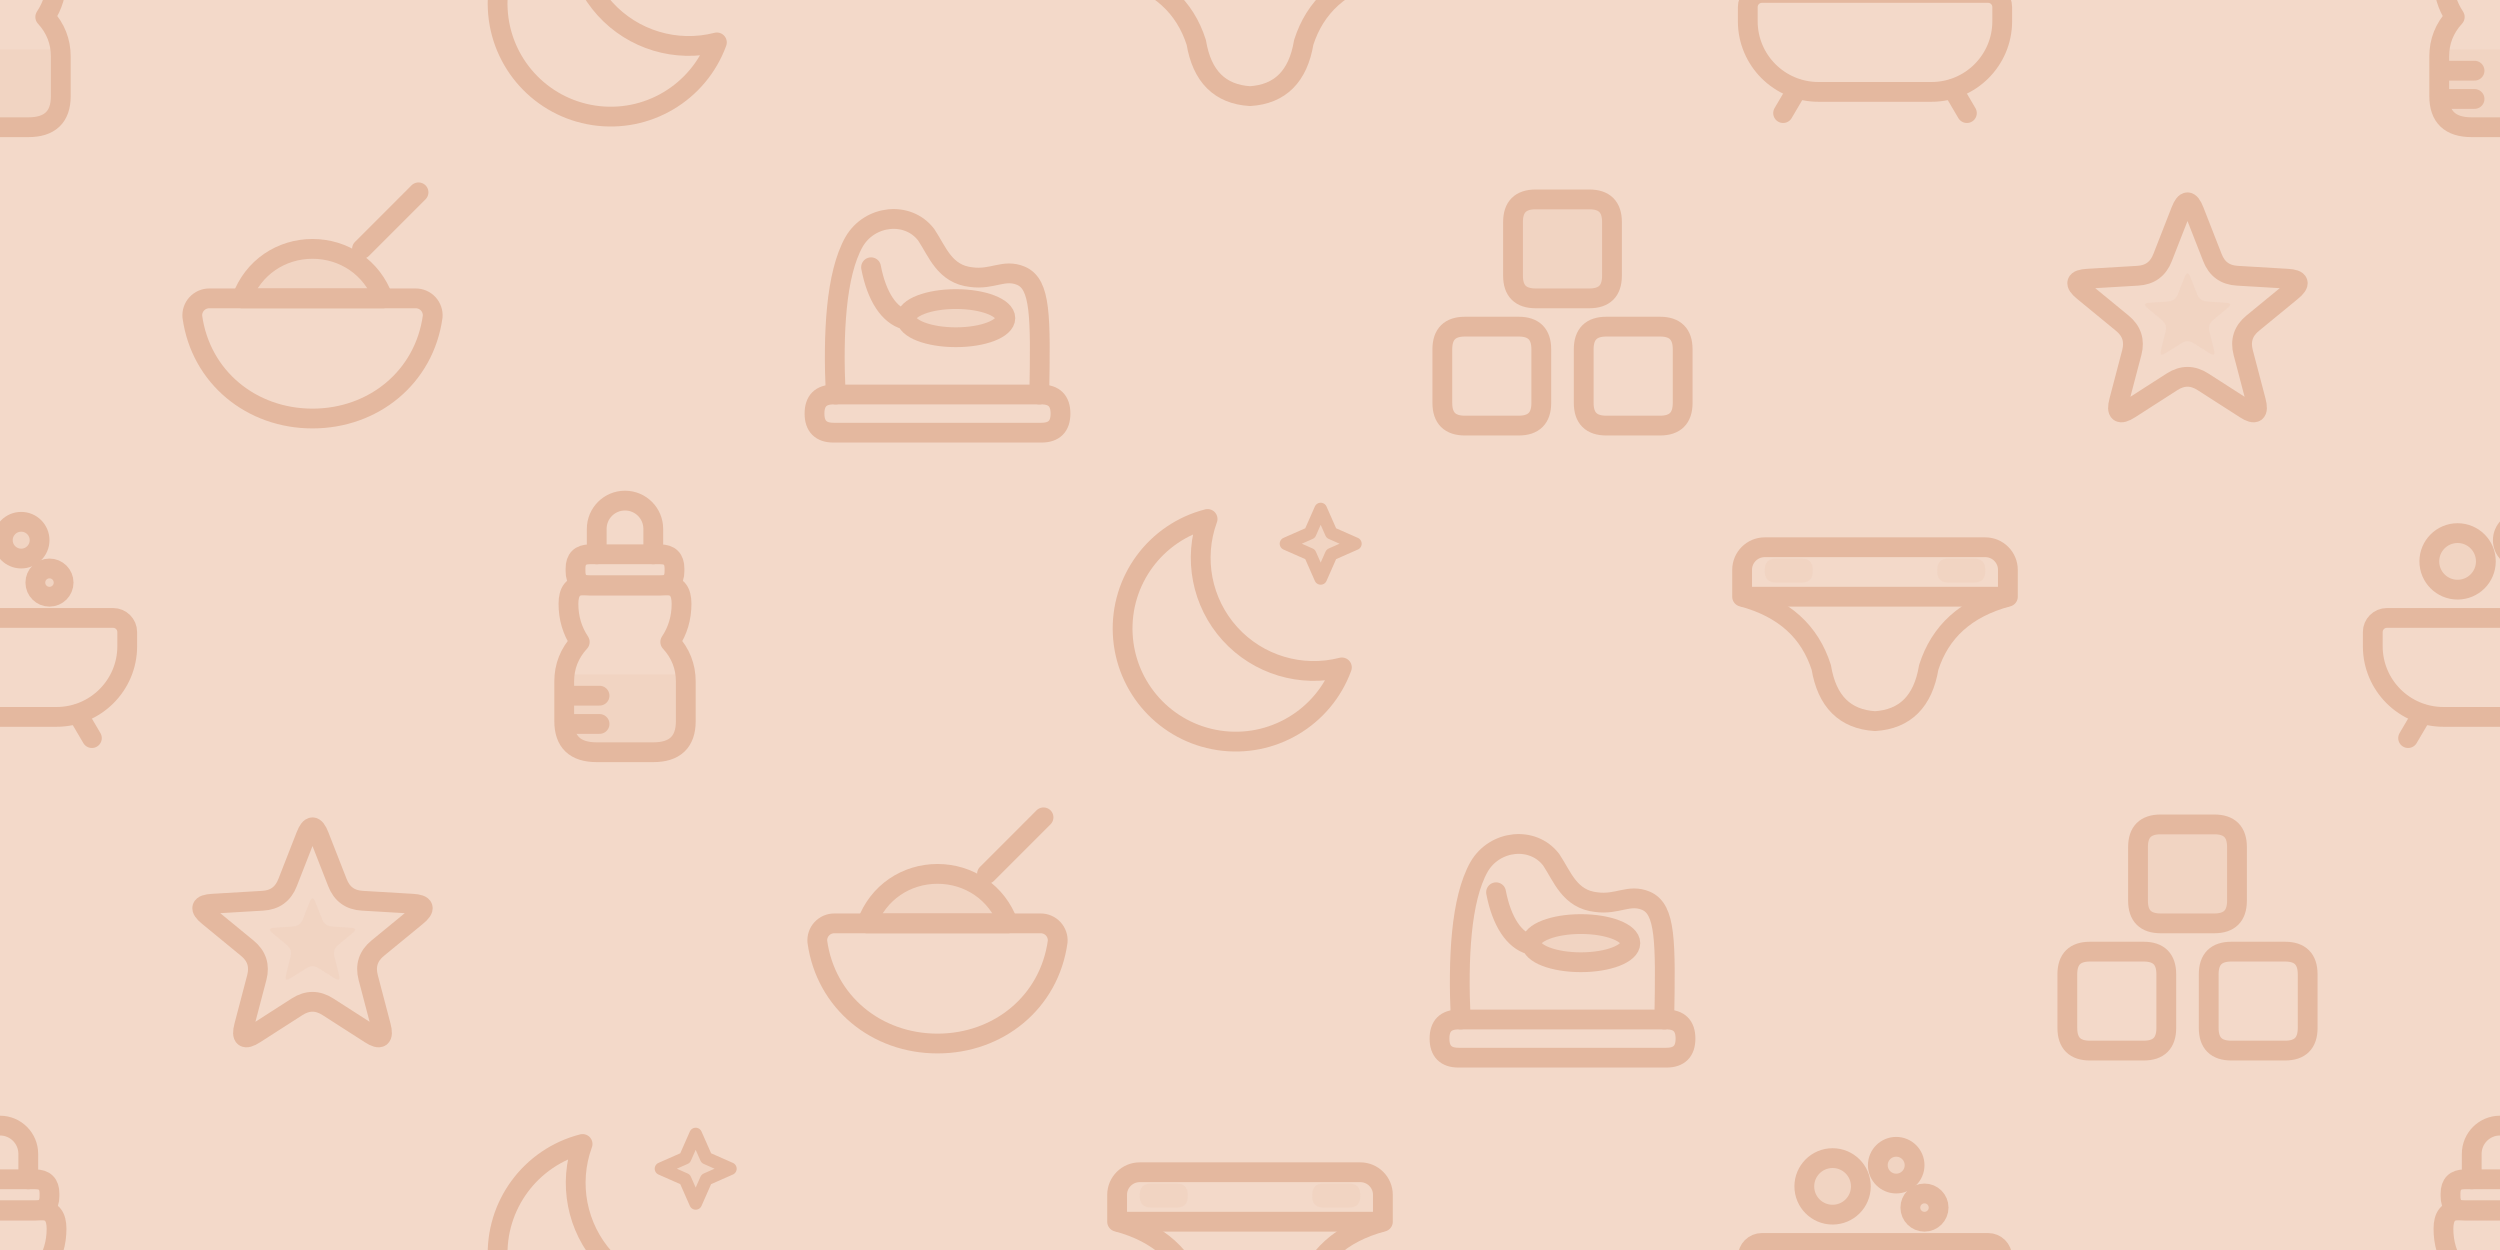
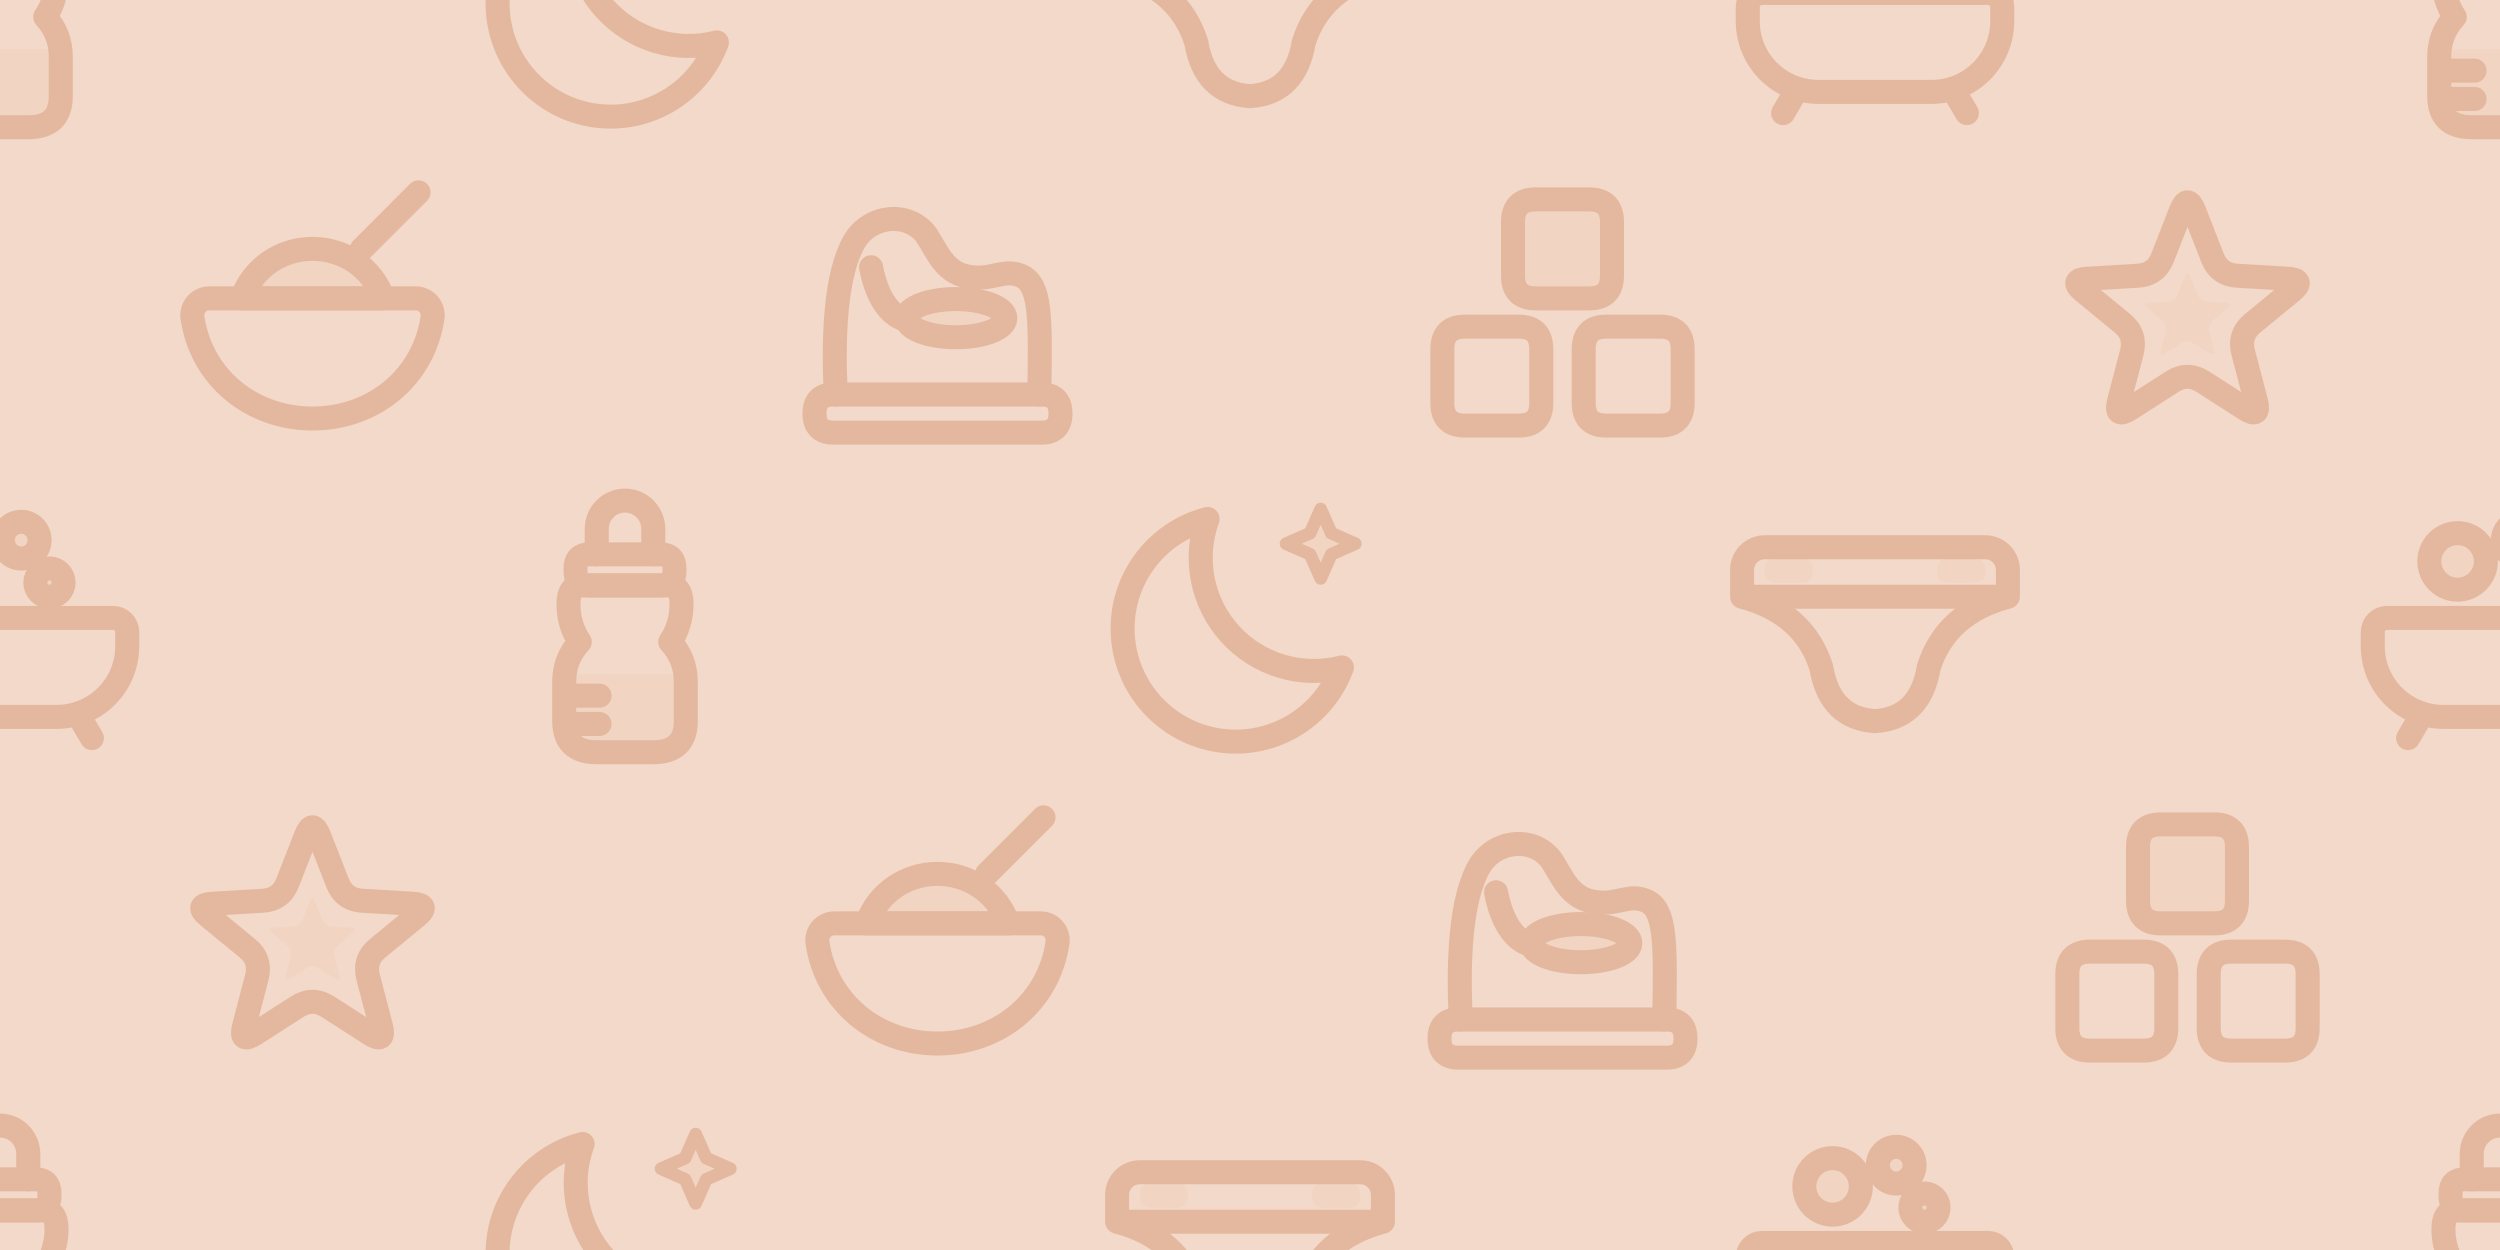
<svg xmlns="http://www.w3.org/2000/svg" width="336" height="168" viewBox="0 0 336 168">
  <rect width="336" height="168" fill="#F3D9C9" />
  <g transform="translate(0 0) scale(1.9) translate(-12 -12)">
    <path d="M7.700 15.500H16.300V18.800Q16.300 21 14 21H10Q7.700 21 7.700 18.800Z" fill="#E4B89F" fill-opacity="0.16" />
-     <path d="M10 7V5.200a2 2 0 0 1 4 0V7" fill="none" stroke="#E4B89F" stroke-width="1.4" stroke-linecap="round" stroke-linejoin="round" />
-     <path d="M9.5 7H14.5Q15.5 7 15.5 8V8.2Q15.5 9.2 14.5 9.2H9.5Q8.5 9.2 8.5 8.2V8Q8.5 7 9.5 7Z" fill="none" stroke="#E4B89F" stroke-width="1.4" stroke-linecap="round" stroke-linejoin="round" />
-     <path d="M9 9.200H15Q16 9.200 16 10.500Q16 12 15.200 13.200Q16.300 14.400 16.300 16V18.800Q16.300 21 14 21H10Q7.700 21 7.700 18.800V16Q7.700 14.400 8.800 13.200Q8 12 8 10.500Q8 9.200 9 9.200Z" fill="none" stroke="#E4B89F" stroke-width="1.4" stroke-linecap="round" stroke-linejoin="round" />
-     <path d="M8.200 17h2M8.200 19h2" fill="none" stroke="#E4B89F" stroke-width="1.4" stroke-linecap="round" stroke-linejoin="round" />
+     <path d="M10 7V5.200a2 2 0 0 1 4 0V7" fill="none" stroke="#E4B89F" stroke-width="1.7" stroke-linecap="round" stroke-linejoin="round" />
+     <path d="M9.5 7H14.5Q15.5 7 15.5 8V8.2Q15.5 9.2 14.5 9.2H9.5Q8.5 9.2 8.5 8.2V8Q8.5 7 9.5 7Z" fill="none" stroke="#E4B89F" stroke-width="1.7" stroke-linecap="round" stroke-linejoin="round" />
+     <path d="M9 9.200H15Q16 9.200 16 10.500Q16 12 15.200 13.200Q16.300 14.400 16.300 16V18.800Q16.300 21 14 21H10Q7.700 21 7.700 18.800V16Q7.700 14.400 8.800 13.200Q8 12 8 10.500Q8 9.200 9 9.200Z" fill="none" stroke="#E4B89F" stroke-width="1.7" stroke-linecap="round" stroke-linejoin="round" />
+     <path d="M8.200 17h2M8.200 19h2" fill="none" stroke="#E4B89F" stroke-width="1.7" stroke-linecap="round" stroke-linejoin="round" />
  </g>
  <g transform="translate(0 168) scale(1.9) translate(-12 -12)">
    <path d="M7.700 15.500H16.300V18.800Q16.300 21 14 21H10Q7.700 21 7.700 18.800Z" fill="#E4B89F" fill-opacity="0.16" />
-     <path d="M10 7V5.200a2 2 0 0 1 4 0V7" fill="none" stroke="#E4B89F" stroke-width="1.4" stroke-linecap="round" stroke-linejoin="round" />
-     <path d="M9.5 7H14.5Q15.5 7 15.5 8V8.2Q15.5 9.2 14.5 9.2H9.5Q8.5 9.2 8.5 8.2V8Q8.5 7 9.5 7Z" fill="none" stroke="#E4B89F" stroke-width="1.4" stroke-linecap="round" stroke-linejoin="round" />
-     <path d="M9 9.200H15Q16 9.200 16 10.500Q16 12 15.200 13.200Q16.300 14.400 16.300 16V18.800Q16.300 21 14 21H10Q7.700 21 7.700 18.800V16Q7.700 14.400 8.800 13.200Q8 12 8 10.500Q8 9.200 9 9.200Z" fill="none" stroke="#E4B89F" stroke-width="1.4" stroke-linecap="round" stroke-linejoin="round" />
-     <path d="M8.200 17h2M8.200 19h2" fill="none" stroke="#E4B89F" stroke-width="1.4" stroke-linecap="round" stroke-linejoin="round" />
+     <path d="M10 7V5.200a2 2 0 0 1 4 0V7" fill="none" stroke="#E4B89F" stroke-width="1.7" stroke-linecap="round" stroke-linejoin="round" />
+     <path d="M9.5 7H14.5Q15.5 7 15.5 8V8.2Q15.5 9.2 14.5 9.2H9.5Q8.5 9.2 8.5 8.2V8Q8.5 7 9.5 7Z" fill="none" stroke="#E4B89F" stroke-width="1.7" stroke-linecap="round" stroke-linejoin="round" />
+     <path d="M9 9.200H15Q16 9.200 16 10.500Q16 12 15.200 13.200Q16.300 14.400 16.300 16V18.800Q16.300 21 14 21H10Q7.700 21 7.700 18.800V16Q7.700 14.400 8.800 13.200Q8 12 8 10.500Q8 9.200 9 9.200Z" fill="none" stroke="#E4B89F" stroke-width="1.7" stroke-linecap="round" stroke-linejoin="round" />
+     <path d="M8.200 17h2M8.200 19h2" fill="none" stroke="#E4B89F" stroke-width="1.7" stroke-linecap="round" stroke-linejoin="round" />
  </g>
  <g transform="translate(336 0) scale(1.9) translate(-12 -12)">
    <path d="M7.700 15.500H16.300V18.800Q16.300 21 14 21H10Q7.700 21 7.700 18.800Z" fill="#E4B89F" fill-opacity="0.16" />
-     <path d="M10 7V5.200a2 2 0 0 1 4 0V7" fill="none" stroke="#E4B89F" stroke-width="1.4" stroke-linecap="round" stroke-linejoin="round" />
-     <path d="M9.5 7H14.5Q15.5 7 15.5 8V8.2Q15.5 9.2 14.5 9.2H9.5Q8.5 9.2 8.5 8.2V8Q8.5 7 9.5 7Z" fill="none" stroke="#E4B89F" stroke-width="1.4" stroke-linecap="round" stroke-linejoin="round" />
-     <path d="M9 9.200H15Q16 9.200 16 10.500Q16 12 15.200 13.200Q16.300 14.400 16.300 16V18.800Q16.300 21 14 21H10Q7.700 21 7.700 18.800V16Q7.700 14.400 8.800 13.200Q8 12 8 10.500Q8 9.200 9 9.200Z" fill="none" stroke="#E4B89F" stroke-width="1.4" stroke-linecap="round" stroke-linejoin="round" />
-     <path d="M8.200 17h2M8.200 19h2" fill="none" stroke="#E4B89F" stroke-width="1.4" stroke-linecap="round" stroke-linejoin="round" />
+     <path d="M10 7V5.200a2 2 0 0 1 4 0V7" fill="none" stroke="#E4B89F" stroke-width="1.7" stroke-linecap="round" stroke-linejoin="round" />
+     <path d="M9.5 7H14.5Q15.5 7 15.5 8V8.2Q15.5 9.2 14.5 9.2H9.5Q8.5 9.2 8.5 8.2V8Q8.5 7 9.5 7Z" fill="none" stroke="#E4B89F" stroke-width="1.7" stroke-linecap="round" stroke-linejoin="round" />
+     <path d="M9 9.200H15Q16 9.200 16 10.500Q16 12 15.200 13.200Q16.300 14.400 16.300 16V18.800Q16.300 21 14 21H10Q7.700 21 7.700 18.800V16Q7.700 14.400 8.800 13.200Q8 12 8 10.500Q8 9.200 9 9.200Z" fill="none" stroke="#E4B89F" stroke-width="1.7" stroke-linecap="round" stroke-linejoin="round" />
+     <path d="M8.200 17h2M8.200 19h2" fill="none" stroke="#E4B89F" stroke-width="1.7" stroke-linecap="round" stroke-linejoin="round" />
  </g>
  <g transform="translate(336 168) scale(1.9) translate(-12 -12)">
    <path d="M7.700 15.500H16.300V18.800Q16.300 21 14 21H10Q7.700 21 7.700 18.800Z" fill="#E4B89F" fill-opacity="0.16" />
-     <path d="M10 7V5.200a2 2 0 0 1 4 0V7" fill="none" stroke="#E4B89F" stroke-width="1.4" stroke-linecap="round" stroke-linejoin="round" />
-     <path d="M9.5 7H14.5Q15.5 7 15.5 8V8.2Q15.5 9.2 14.5 9.2H9.5Q8.5 9.2 8.5 8.2V8Q8.5 7 9.5 7Z" fill="none" stroke="#E4B89F" stroke-width="1.4" stroke-linecap="round" stroke-linejoin="round" />
-     <path d="M9 9.200H15Q16 9.200 16 10.500Q16 12 15.200 13.200Q16.300 14.400 16.300 16V18.800Q16.300 21 14 21H10Q7.700 21 7.700 18.800V16Q7.700 14.400 8.800 13.200Q8 12 8 10.500Q8 9.200 9 9.200Z" fill="none" stroke="#E4B89F" stroke-width="1.4" stroke-linecap="round" stroke-linejoin="round" />
-     <path d="M8.200 17h2M8.200 19h2" fill="none" stroke="#E4B89F" stroke-width="1.4" stroke-linecap="round" stroke-linejoin="round" />
+     <path d="M10 7V5.200a2 2 0 0 1 4 0V7" fill="none" stroke="#E4B89F" stroke-width="1.7" stroke-linecap="round" stroke-linejoin="round" />
+     <path d="M9.5 7H14.5Q15.5 7 15.5 8V8.2Q15.5 9.2 14.5 9.2H9.5Q8.5 9.2 8.5 8.2V8Q8.5 7 9.5 7Z" fill="none" stroke="#E4B89F" stroke-width="1.7" stroke-linecap="round" stroke-linejoin="round" />
+     <path d="M9 9.200H15Q16 9.200 16 10.500Q16 12 15.200 13.200Q16.300 14.400 16.300 16V18.800Q16.300 21 14 21H10Q7.700 21 7.700 18.800V16Q7.700 14.400 8.800 13.200Q8 12 8 10.500Q8 9.200 9 9.200Z" fill="none" stroke="#E4B89F" stroke-width="1.7" stroke-linecap="round" stroke-linejoin="round" />
+     <path d="M8.200 17h2M8.200 19h2" fill="none" stroke="#E4B89F" stroke-width="1.7" stroke-linecap="round" stroke-linejoin="round" />
  </g>
  <g transform="translate(42 42) scale(1.9) translate(-12 -12)">
    <path d="M7 11c.8-2.200 2.800-3.500 5-3.500s4.200 1.300 5 3.500z" fill="#E4B89F" fill-opacity="0.16" />
-     <path d="M7 11c.8-2.200 2.800-3.500 5-3.500s4.200 1.300 5 3.500z" fill="none" stroke="#E4B89F" stroke-width="1.4" stroke-linecap="round" stroke-linejoin="round" />
-     <path d="M4.700 11h14.600a1.200 1.200 0 0 1 1.200 1.300c-.6 4.300-4.200 7.200-8.500 7.200s-7.900-2.900-8.500-7.200A1.200 1.200 0 0 1 4.700 11z" fill="none" stroke="#E4B89F" stroke-width="1.4" stroke-linecap="round" stroke-linejoin="round" />
-     <path d="M15.500 7.500l4-4" fill="none" stroke="#E4B89F" stroke-width="1.4" stroke-linecap="round" stroke-linejoin="round" />
+     <path d="M7 11c.8-2.200 2.800-3.500 5-3.500s4.200 1.300 5 3.500z" fill="none" stroke="#E4B89F" stroke-width="1.7" stroke-linecap="round" stroke-linejoin="round" />
+     <path d="M4.700 11h14.600a1.200 1.200 0 0 1 1.200 1.300c-.6 4.300-4.200 7.200-8.500 7.200s-7.900-2.900-8.500-7.200A1.200 1.200 0 0 1 4.700 11z" fill="none" stroke="#E4B89F" stroke-width="1.7" stroke-linecap="round" stroke-linejoin="round" />
+     <path d="M15.500 7.500l4-4" fill="none" stroke="#E4B89F" stroke-width="1.7" stroke-linecap="round" stroke-linejoin="round" />
  </g>
  <g transform="translate(84 0) scale(1.9) translate(-12 -12)">
-     <path d="M18.500 15A8 8 0 0 1 9 4.500a8 8 0 1 0 9.500 10.500z" fill="none" stroke="#E4B89F" stroke-width="1.4" stroke-linecap="round" stroke-linejoin="round" />
+     <path d="M18.500 15A8 8 0 0 1 9 4.500a8 8 0 1 0 9.500 10.500z" fill="none" stroke="#E4B89F" stroke-width="1.7" stroke-linecap="round" stroke-linejoin="round" />
    <path d="M17 3.800l.75 1.700 1.700.75-1.700.75L17 8.700l-.75-1.700-1.700-.75 1.700-.75z" fill="#E4B89F" fill-opacity="0.16" stroke="#E4B89F" stroke-width="0.900" stroke-linejoin="round" />
  </g>
  <g transform="translate(84 168) scale(1.9) translate(-12 -12)">
-     <path d="M18.500 15A8 8 0 0 1 9 4.500a8 8 0 1 0 9.500 10.500z" fill="none" stroke="#E4B89F" stroke-width="1.4" stroke-linecap="round" stroke-linejoin="round" />
+     <path d="M18.500 15A8 8 0 0 1 9 4.500a8 8 0 1 0 9.500 10.500z" fill="none" stroke="#E4B89F" stroke-width="1.7" stroke-linecap="round" stroke-linejoin="round" />
    <path d="M17 3.800l.75 1.700 1.700.75-1.700.75L17 8.700l-.75-1.700-1.700-.75 1.700-.75z" fill="#E4B89F" fill-opacity="0.16" stroke="#E4B89F" stroke-width="0.900" stroke-linejoin="round" />
  </g>
  <g transform="translate(126 42) scale(1.9) translate(-12 -12)">
-     <path d="M4.65 17.8H19.35Q20.7 17.8 20.7 19.15V19.15Q20.7 20.5 19.35 20.5H4.65Q3.3 20.5 3.3 19.15V19.15Q3.3 17.8 4.65 17.8Z" fill="none" stroke="#E4B89F" stroke-width="1.4" stroke-linecap="round" stroke-linejoin="round" />
-     <path d="M4.800 17.800C4.600 13.500 4.800 9.300 6.100 7C7.200 5.100 9.900 4.800 11.200 6.500C12 7.700 12.500 9.300 14.400 9.500C15.900 9.700 16.700 8.900 17.900 9.400C19.300 10 19.300 12.200 19.200 17.800" fill="none" stroke="#E4B89F" stroke-width="1.4" stroke-linecap="round" stroke-linejoin="round" />
-     <path d="M7.300 8.800C7.700 10.900 8.600 12.200 9.700 12.500" fill="none" stroke="#E4B89F" stroke-width="1.4" stroke-linecap="round" stroke-linejoin="round" />
+     <path d="M4.65 17.8H19.35Q20.7 17.8 20.7 19.15V19.15Q20.7 20.5 19.35 20.5H4.65Q3.3 20.5 3.3 19.15V19.15Q3.3 17.8 4.65 17.8Z" fill="none" stroke="#E4B89F" stroke-width="1.7" stroke-linecap="round" stroke-linejoin="round" />
+     <path d="M4.800 17.800C4.600 13.500 4.800 9.300 6.100 7C7.200 5.100 9.900 4.800 11.200 6.500C12 7.700 12.500 9.300 14.400 9.500C15.900 9.700 16.700 8.900 17.900 9.400C19.300 10 19.300 12.200 19.200 17.800" fill="none" stroke="#E4B89F" stroke-width="1.7" stroke-linecap="round" stroke-linejoin="round" />
+     <path d="M7.300 8.800C7.700 10.900 8.600 12.200 9.700 12.500" fill="none" stroke="#E4B89F" stroke-width="1.7" stroke-linecap="round" stroke-linejoin="round" />
    <ellipse cx="13.300" cy="12.400" rx="3.500" ry="1.350" fill="#E4B89F" fill-opacity="0.16" />
-     <ellipse cx="13.300" cy="12.400" rx="3.500" ry="1.350" fill="none" stroke="#E4B89F" stroke-width="1.4" stroke-linecap="round" stroke-linejoin="round" />
+     <ellipse cx="13.300" cy="12.400" rx="3.500" ry="1.350" fill="none" stroke="#E4B89F" stroke-width="1.7" stroke-linecap="round" stroke-linejoin="round" />
  </g>
  <g transform="translate(168 0) scale(1.9) translate(-12 -12)">
-     <path d="M4.200 6.500H19.800A1.600 1.600 0 0 1 21.400 8.100V10C18.400 10.800 16.600 12.500 15.800 15Q15.200 18.600 12 18.800Q8.800 18.600 8.200 15C7.400 12.500 5.600 10.800 2.600 10V8.100A1.600 1.600 0 0 1 4.200 6.500Z" fill="none" stroke="#E4B89F" stroke-width="1.4" stroke-linecap="round" stroke-linejoin="round" />
-     <path d="M2.700 10H21.300" fill="none" stroke="#E4B89F" stroke-width="1.4" stroke-linecap="round" stroke-linejoin="round" />
+     <path d="M4.200 6.500H19.800A1.600 1.600 0 0 1 21.400 8.100V10C18.400 10.800 16.600 12.500 15.800 15Q15.200 18.600 12 18.800Q8.800 18.600 8.200 15C7.400 12.500 5.600 10.800 2.600 10V8.100A1.600 1.600 0 0 1 4.200 6.500Z" fill="none" stroke="#E4B89F" stroke-width="1.7" stroke-linecap="round" stroke-linejoin="round" />
+     <path d="M2.700 10H21.300" fill="none" stroke="#E4B89F" stroke-width="1.7" stroke-linecap="round" stroke-linejoin="round" />
    <path d="M5.0 7.3H6.8Q7.6 7.3 7.6 8.1V8.2Q7.6 9.0 6.8 9.0H5.0Q4.2 9.0 4.2 8.2V8.1Q4.2 7.3 5.0 7.3Z" fill="#E4B89F" fill-opacity="0.16" />
    <path d="M17.2 7.3H19Q19.8 7.3 19.8 8.1V8.2Q19.8 9.0 19 9.0H17.2Q16.4 9.0 16.4 8.2V8.1Q16.4 7.3 17.2 7.3Z" fill="#E4B89F" fill-opacity="0.16" />
  </g>
  <g transform="translate(168 168) scale(1.9) translate(-12 -12)">
-     <path d="M4.200 6.500H19.800A1.600 1.600 0 0 1 21.400 8.100V10C18.400 10.800 16.600 12.500 15.800 15Q15.200 18.600 12 18.800Q8.800 18.600 8.200 15C7.400 12.500 5.600 10.800 2.600 10V8.100A1.600 1.600 0 0 1 4.200 6.500Z" fill="none" stroke="#E4B89F" stroke-width="1.4" stroke-linecap="round" stroke-linejoin="round" />
-     <path d="M2.700 10H21.300" fill="none" stroke="#E4B89F" stroke-width="1.4" stroke-linecap="round" stroke-linejoin="round" />
+     <path d="M4.200 6.500H19.800A1.600 1.600 0 0 1 21.400 8.100V10C18.400 10.800 16.600 12.500 15.800 15Q15.200 18.600 12 18.800Q8.800 18.600 8.200 15C7.400 12.500 5.600 10.800 2.600 10V8.100A1.600 1.600 0 0 1 4.200 6.500Z" fill="none" stroke="#E4B89F" stroke-width="1.7" stroke-linecap="round" stroke-linejoin="round" />
+     <path d="M2.700 10H21.300" fill="none" stroke="#E4B89F" stroke-width="1.7" stroke-linecap="round" stroke-linejoin="round" />
    <path d="M5.0 7.3H6.8Q7.6 7.3 7.6 8.1V8.2Q7.6 9.0 6.8 9.0H5.0Q4.2 9.0 4.2 8.2V8.1Q4.2 7.3 5.0 7.3Z" fill="#E4B89F" fill-opacity="0.16" />
    <path d="M17.2 7.3H19Q19.8 7.3 19.8 8.1V8.2Q19.8 9.0 19 9.0H17.2Q16.4 9.0 16.4 8.2V8.1Q16.4 7.3 17.2 7.3Z" fill="#E4B89F" fill-opacity="0.16" />
  </g>
  <g transform="translate(210 42) scale(1.9) translate(-12 -12)">
    <path d="M10.1 4H13.9Q15.5 4 15.5 5.6V9.4Q15.5 11 13.9 11H10.1Q8.5 11 8.5 9.4V5.6Q8.5 4 10.1 4Z" fill="#E4B89F" fill-opacity="0.16" />
-     <path d="M10.1 4H13.9Q15.5 4 15.5 5.6V9.4Q15.5 11 13.9 11H10.1Q8.5 11 8.5 9.4V5.6Q8.5 4 10.1 4Z" fill="none" stroke="#E4B89F" stroke-width="1.4" stroke-linecap="round" stroke-linejoin="round" />
-     <path d="M5.1 13H8.9Q10.5 13 10.5 14.6V18.4Q10.5 20 8.9 20H5.1Q3.5 20 3.5 18.4V14.6Q3.5 13 5.1 13Z" fill="none" stroke="#E4B89F" stroke-width="1.4" stroke-linecap="round" stroke-linejoin="round" />
-     <path d="M15.1 13H18.9Q20.5 13 20.5 14.6V18.4Q20.5 20 18.9 20H15.1Q13.5 20 13.5 18.4V14.6Q13.5 13 15.1 13Z" fill="none" stroke="#E4B89F" stroke-width="1.4" stroke-linecap="round" stroke-linejoin="round" />
+     <path d="M10.1 4H13.9Q15.5 4 15.5 5.6V9.4Q15.5 11 13.9 11H10.1Q8.5 11 8.5 9.4V5.6Q8.5 4 10.1 4Z" fill="none" stroke="#E4B89F" stroke-width="1.7" stroke-linecap="round" stroke-linejoin="round" />
+     <path d="M5.1 13H8.9Q10.5 13 10.5 14.6V18.4Q10.5 20 8.9 20H5.1Q3.5 20 3.5 18.4V14.6Q3.5 13 5.1 13Z" fill="none" stroke="#E4B89F" stroke-width="1.7" stroke-linecap="round" stroke-linejoin="round" />
+     <path d="M15.1 13H18.9Q20.5 13 20.5 14.6V18.4Q20.5 20 18.9 20H15.1Q13.5 20 13.5 18.4V14.6Q13.5 13 15.1 13Z" fill="none" stroke="#E4B89F" stroke-width="1.7" stroke-linecap="round" stroke-linejoin="round" />
  </g>
  <g transform="translate(252 0) scale(1.9) translate(-12 -12)">
-     <path d="M4 11.500h16a1 1 0 0 1 1 1v1a5 5 0 0 1-5 5H8a5 5 0 0 1-5-5v-1a1 1 0 0 1 1-1z" fill="none" stroke="#E4B89F" stroke-width="1.4" stroke-linecap="round" stroke-linejoin="round" />
-     <path d="M6.500 18.300l-1 1.700M17.500 18.300l1 1.700" fill="none" stroke="#E4B89F" stroke-width="1.4" stroke-linecap="round" stroke-linejoin="round" />
+     <path d="M4 11.500h16a1 1 0 0 1 1 1v1a5 5 0 0 1-5 5H8a5 5 0 0 1-5-5v-1a1 1 0 0 1 1-1z" fill="none" stroke="#E4B89F" stroke-width="1.7" stroke-linecap="round" stroke-linejoin="round" />
+     <path d="M6.500 18.300l-1 1.700M17.500 18.300l1 1.700" fill="none" stroke="#E4B89F" stroke-width="1.7" stroke-linecap="round" stroke-linejoin="round" />
    <circle cx="9" cy="7.5" r="2" fill="#E4B89F" fill-opacity="0.16" />
-     <circle cx="9" cy="7.5" r="2" fill="none" stroke="#E4B89F" stroke-width="1.4" stroke-linecap="round" stroke-linejoin="round" />
+     <circle cx="9" cy="7.5" r="2" fill="none" stroke="#E4B89F" stroke-width="1.7" stroke-linecap="round" stroke-linejoin="round" />
    <circle cx="13.5" cy="6" r="1.3" fill="#E4B89F" fill-opacity="0.16" />
-     <circle cx="13.5" cy="6" r="1.3" fill="none" stroke="#E4B89F" stroke-width="1.4" stroke-linecap="round" stroke-linejoin="round" />
+     <circle cx="13.5" cy="6" r="1.3" fill="none" stroke="#E4B89F" stroke-width="1.7" stroke-linecap="round" stroke-linejoin="round" />
    <circle cx="15.5" cy="9" r="1" fill="#E4B89F" fill-opacity="0.16" />
-     <circle cx="15.5" cy="9" r="1" fill="none" stroke="#E4B89F" stroke-width="1.4" stroke-linecap="round" stroke-linejoin="round" />
+     <circle cx="15.5" cy="9" r="1" fill="none" stroke="#E4B89F" stroke-width="1.7" stroke-linecap="round" stroke-linejoin="round" />
  </g>
  <g transform="translate(252 168) scale(1.9) translate(-12 -12)">
-     <path d="M4 11.500h16a1 1 0 0 1 1 1v1a5 5 0 0 1-5 5H8a5 5 0 0 1-5-5v-1a1 1 0 0 1 1-1z" fill="none" stroke="#E4B89F" stroke-width="1.4" stroke-linecap="round" stroke-linejoin="round" />
-     <path d="M6.500 18.300l-1 1.700M17.500 18.300l1 1.700" fill="none" stroke="#E4B89F" stroke-width="1.4" stroke-linecap="round" stroke-linejoin="round" />
+     <path d="M4 11.500h16a1 1 0 0 1 1 1v1a5 5 0 0 1-5 5H8a5 5 0 0 1-5-5v-1a1 1 0 0 1 1-1z" fill="none" stroke="#E4B89F" stroke-width="1.7" stroke-linecap="round" stroke-linejoin="round" />
+     <path d="M6.500 18.300l-1 1.700M17.500 18.300l1 1.700" fill="none" stroke="#E4B89F" stroke-width="1.7" stroke-linecap="round" stroke-linejoin="round" />
    <circle cx="9" cy="7.5" r="2" fill="#E4B89F" fill-opacity="0.16" />
-     <circle cx="9" cy="7.5" r="2" fill="none" stroke="#E4B89F" stroke-width="1.4" stroke-linecap="round" stroke-linejoin="round" />
+     <circle cx="9" cy="7.5" r="2" fill="none" stroke="#E4B89F" stroke-width="1.7" stroke-linecap="round" stroke-linejoin="round" />
    <circle cx="13.5" cy="6" r="1.3" fill="#E4B89F" fill-opacity="0.16" />
-     <circle cx="13.5" cy="6" r="1.3" fill="none" stroke="#E4B89F" stroke-width="1.4" stroke-linecap="round" stroke-linejoin="round" />
+     <circle cx="13.5" cy="6" r="1.3" fill="none" stroke="#E4B89F" stroke-width="1.7" stroke-linecap="round" stroke-linejoin="round" />
    <circle cx="15.5" cy="9" r="1" fill="#E4B89F" fill-opacity="0.16" />
-     <circle cx="15.5" cy="9" r="1" fill="none" stroke="#E4B89F" stroke-width="1.4" stroke-linecap="round" stroke-linejoin="round" />
+     <circle cx="15.5" cy="9" r="1" fill="none" stroke="#E4B89F" stroke-width="1.7" stroke-linecap="round" stroke-linejoin="round" />
  </g>
  <g transform="translate(294 42) scale(1.9) translate(-12 -12)">
    <path d="M11.31 10.72L11.81 9.46Q12 9 12.19 9.46L12.69 10.72Q12.88 11.19 13.38 11.22L14.73 11.31Q15.23 11.35 14.85 11.67L13.81 12.54Q13.43 12.86 13.55 13.35L13.88 14.67Q14 15.15 13.57 14.89L12.42 14.17Q12 13.9 11.58 14.17L10.43 14.89Q10 15.15 10.12 14.67L10.45 13.35Q10.57 12.86 10.19 12.54L9.15 11.67Q8.77 11.35 9.27 11.31L10.62 11.22Q11.12 11.19 11.31 10.72Z" fill="#E4B89F" fill-opacity="0.16" />
-     <path d="M10.24 8.11L11.53 4.81Q12 3.6 12.47 4.81L13.76 8.11Q14.23 9.33 15.53 9.4L19.07 9.61Q20.37 9.68 19.36 10.5L16.62 12.75Q15.61 13.57 15.94 14.83L16.84 18.26Q17.17 19.52 16.08 18.82L13.09 16.9Q12 16.2 10.91 16.9L7.92 18.82Q6.83 19.52 7.16 18.26L8.06 14.83Q8.39 13.57 7.38 12.75L4.64 10.5Q3.63 9.68 4.93 9.61L8.47 9.4Q9.77 9.33 10.24 8.11Z" fill="none" stroke="#E4B89F" stroke-width="1.4" stroke-linecap="round" stroke-linejoin="round" />
+     <path d="M10.24 8.11L11.53 4.81Q12 3.6 12.47 4.81L13.76 8.11Q14.23 9.33 15.53 9.4L19.07 9.61Q20.37 9.68 19.36 10.5L16.62 12.75Q15.61 13.57 15.94 14.83L16.84 18.26Q17.17 19.52 16.08 18.82L13.09 16.9Q12 16.2 10.91 16.9L7.92 18.82Q6.83 19.52 7.16 18.26L8.06 14.83Q8.39 13.57 7.38 12.75L4.64 10.5Q3.63 9.68 4.93 9.61L8.47 9.4Q9.77 9.33 10.24 8.11Z" fill="none" stroke="#E4B89F" stroke-width="1.7" stroke-linecap="round" stroke-linejoin="round" />
  </g>
  <g transform="translate(0 84) scale(1.9) translate(-12 -12)">
-     <path d="M4 11.500h16a1 1 0 0 1 1 1v1a5 5 0 0 1-5 5H8a5 5 0 0 1-5-5v-1a1 1 0 0 1 1-1z" fill="none" stroke="#E4B89F" stroke-width="1.4" stroke-linecap="round" stroke-linejoin="round" />
-     <path d="M6.500 18.300l-1 1.700M17.500 18.300l1 1.700" fill="none" stroke="#E4B89F" stroke-width="1.4" stroke-linecap="round" stroke-linejoin="round" />
+     <path d="M4 11.500h16a1 1 0 0 1 1 1v1a5 5 0 0 1-5 5H8a5 5 0 0 1-5-5v-1a1 1 0 0 1 1-1z" fill="none" stroke="#E4B89F" stroke-width="1.7" stroke-linecap="round" stroke-linejoin="round" />
+     <path d="M6.500 18.300l-1 1.700M17.500 18.300l1 1.700" fill="none" stroke="#E4B89F" stroke-width="1.7" stroke-linecap="round" stroke-linejoin="round" />
    <circle cx="9" cy="7.5" r="2" fill="#E4B89F" fill-opacity="0.16" />
-     <circle cx="9" cy="7.5" r="2" fill="none" stroke="#E4B89F" stroke-width="1.4" stroke-linecap="round" stroke-linejoin="round" />
+     <circle cx="9" cy="7.5" r="2" fill="none" stroke="#E4B89F" stroke-width="1.7" stroke-linecap="round" stroke-linejoin="round" />
    <circle cx="13.5" cy="6" r="1.3" fill="#E4B89F" fill-opacity="0.16" />
-     <circle cx="13.5" cy="6" r="1.3" fill="none" stroke="#E4B89F" stroke-width="1.4" stroke-linecap="round" stroke-linejoin="round" />
+     <circle cx="13.5" cy="6" r="1.3" fill="none" stroke="#E4B89F" stroke-width="1.7" stroke-linecap="round" stroke-linejoin="round" />
    <circle cx="15.5" cy="9" r="1" fill="#E4B89F" fill-opacity="0.16" />
-     <circle cx="15.5" cy="9" r="1" fill="none" stroke="#E4B89F" stroke-width="1.4" stroke-linecap="round" stroke-linejoin="round" />
+     <circle cx="15.5" cy="9" r="1" fill="none" stroke="#E4B89F" stroke-width="1.7" stroke-linecap="round" stroke-linejoin="round" />
  </g>
  <g transform="translate(336 84) scale(1.9) translate(-12 -12)">
-     <path d="M4 11.500h16a1 1 0 0 1 1 1v1a5 5 0 0 1-5 5H8a5 5 0 0 1-5-5v-1a1 1 0 0 1 1-1z" fill="none" stroke="#E4B89F" stroke-width="1.4" stroke-linecap="round" stroke-linejoin="round" />
-     <path d="M6.500 18.300l-1 1.700M17.500 18.300l1 1.700" fill="none" stroke="#E4B89F" stroke-width="1.4" stroke-linecap="round" stroke-linejoin="round" />
+     <path d="M4 11.500h16a1 1 0 0 1 1 1v1a5 5 0 0 1-5 5H8a5 5 0 0 1-5-5v-1a1 1 0 0 1 1-1z" fill="none" stroke="#E4B89F" stroke-width="1.7" stroke-linecap="round" stroke-linejoin="round" />
+     <path d="M6.500 18.300l-1 1.700M17.500 18.300l1 1.700" fill="none" stroke="#E4B89F" stroke-width="1.7" stroke-linecap="round" stroke-linejoin="round" />
    <circle cx="9" cy="7.5" r="2" fill="#E4B89F" fill-opacity="0.16" />
-     <circle cx="9" cy="7.5" r="2" fill="none" stroke="#E4B89F" stroke-width="1.4" stroke-linecap="round" stroke-linejoin="round" />
+     <circle cx="9" cy="7.5" r="2" fill="none" stroke="#E4B89F" stroke-width="1.7" stroke-linecap="round" stroke-linejoin="round" />
    <circle cx="13.5" cy="6" r="1.3" fill="#E4B89F" fill-opacity="0.16" />
-     <circle cx="13.5" cy="6" r="1.3" fill="none" stroke="#E4B89F" stroke-width="1.4" stroke-linecap="round" stroke-linejoin="round" />
+     <circle cx="13.5" cy="6" r="1.3" fill="none" stroke="#E4B89F" stroke-width="1.7" stroke-linecap="round" stroke-linejoin="round" />
    <circle cx="15.5" cy="9" r="1" fill="#E4B89F" fill-opacity="0.16" />
-     <circle cx="15.5" cy="9" r="1" fill="none" stroke="#E4B89F" stroke-width="1.4" stroke-linecap="round" stroke-linejoin="round" />
+     <circle cx="15.5" cy="9" r="1" fill="none" stroke="#E4B89F" stroke-width="1.7" stroke-linecap="round" stroke-linejoin="round" />
  </g>
  <g transform="translate(42 126) scale(1.9) translate(-12 -12)">
    <path d="M11.31 10.72L11.81 9.46Q12 9 12.19 9.46L12.69 10.72Q12.88 11.19 13.38 11.22L14.73 11.31Q15.23 11.35 14.85 11.67L13.81 12.54Q13.43 12.86 13.55 13.35L13.88 14.67Q14 15.15 13.57 14.89L12.42 14.17Q12 13.9 11.58 14.17L10.43 14.89Q10 15.15 10.12 14.67L10.45 13.35Q10.57 12.86 10.19 12.54L9.15 11.67Q8.77 11.35 9.27 11.31L10.62 11.22Q11.12 11.19 11.31 10.72Z" fill="#E4B89F" fill-opacity="0.16" />
-     <path d="M10.24 8.11L11.53 4.81Q12 3.6 12.47 4.81L13.76 8.11Q14.23 9.33 15.53 9.4L19.07 9.61Q20.37 9.68 19.36 10.5L16.62 12.75Q15.61 13.57 15.94 14.83L16.84 18.26Q17.17 19.52 16.08 18.82L13.09 16.9Q12 16.2 10.91 16.9L7.92 18.82Q6.83 19.52 7.16 18.26L8.06 14.83Q8.39 13.57 7.38 12.75L4.64 10.5Q3.63 9.68 4.93 9.61L8.47 9.4Q9.77 9.33 10.24 8.11Z" fill="none" stroke="#E4B89F" stroke-width="1.4" stroke-linecap="round" stroke-linejoin="round" />
+     <path d="M10.24 8.11L11.53 4.81Q12 3.6 12.47 4.81L13.76 8.11Q14.23 9.33 15.53 9.4L19.07 9.61Q20.37 9.68 19.36 10.5L16.62 12.75Q15.61 13.57 15.94 14.83L16.84 18.26Q17.17 19.52 16.08 18.82L13.09 16.9Q12 16.2 10.91 16.9L7.92 18.82Q6.83 19.52 7.16 18.26L8.06 14.83Q8.39 13.57 7.38 12.75L4.64 10.5Q3.63 9.68 4.93 9.61L8.47 9.4Q9.77 9.33 10.24 8.11Z" fill="none" stroke="#E4B89F" stroke-width="1.7" stroke-linecap="round" stroke-linejoin="round" />
  </g>
  <g transform="translate(84 84) scale(1.9) translate(-12 -12)">
    <path d="M7.700 15.500H16.300V18.800Q16.300 21 14 21H10Q7.700 21 7.700 18.800Z" fill="#E4B89F" fill-opacity="0.16" />
-     <path d="M10 7V5.200a2 2 0 0 1 4 0V7" fill="none" stroke="#E4B89F" stroke-width="1.4" stroke-linecap="round" stroke-linejoin="round" />
-     <path d="M9.5 7H14.5Q15.5 7 15.5 8V8.2Q15.5 9.2 14.5 9.2H9.5Q8.5 9.2 8.5 8.2V8Q8.5 7 9.5 7Z" fill="none" stroke="#E4B89F" stroke-width="1.4" stroke-linecap="round" stroke-linejoin="round" />
-     <path d="M9 9.200H15Q16 9.200 16 10.500Q16 12 15.200 13.200Q16.300 14.400 16.300 16V18.800Q16.300 21 14 21H10Q7.700 21 7.700 18.800V16Q7.700 14.400 8.800 13.200Q8 12 8 10.500Q8 9.200 9 9.200Z" fill="none" stroke="#E4B89F" stroke-width="1.4" stroke-linecap="round" stroke-linejoin="round" />
-     <path d="M8.200 17h2M8.200 19h2" fill="none" stroke="#E4B89F" stroke-width="1.4" stroke-linecap="round" stroke-linejoin="round" />
+     <path d="M10 7V5.200a2 2 0 0 1 4 0V7" fill="none" stroke="#E4B89F" stroke-width="1.7" stroke-linecap="round" stroke-linejoin="round" />
+     <path d="M9.5 7H14.5Q15.5 7 15.5 8V8.2Q15.5 9.2 14.5 9.2H9.5Q8.5 9.2 8.5 8.2V8Q8.5 7 9.5 7Z" fill="none" stroke="#E4B89F" stroke-width="1.7" stroke-linecap="round" stroke-linejoin="round" />
+     <path d="M9 9.200H15Q16 9.200 16 10.500Q16 12 15.200 13.200Q16.300 14.400 16.300 16V18.800Q16.300 21 14 21H10Q7.700 21 7.700 18.800V16Q7.700 14.400 8.800 13.200Q8 12 8 10.500Q8 9.200 9 9.200Z" fill="none" stroke="#E4B89F" stroke-width="1.7" stroke-linecap="round" stroke-linejoin="round" />
+     <path d="M8.200 17h2M8.200 19h2" fill="none" stroke="#E4B89F" stroke-width="1.7" stroke-linecap="round" stroke-linejoin="round" />
  </g>
  <g transform="translate(126 126) scale(1.9) translate(-12 -12)">
    <path d="M7 11c.8-2.200 2.800-3.500 5-3.500s4.200 1.300 5 3.500z" fill="#E4B89F" fill-opacity="0.16" />
-     <path d="M7 11c.8-2.200 2.800-3.500 5-3.500s4.200 1.300 5 3.500z" fill="none" stroke="#E4B89F" stroke-width="1.4" stroke-linecap="round" stroke-linejoin="round" />
-     <path d="M4.700 11h14.600a1.200 1.200 0 0 1 1.200 1.300c-.6 4.300-4.200 7.200-8.500 7.200s-7.900-2.900-8.500-7.200A1.200 1.200 0 0 1 4.700 11z" fill="none" stroke="#E4B89F" stroke-width="1.4" stroke-linecap="round" stroke-linejoin="round" />
-     <path d="M15.500 7.500l4-4" fill="none" stroke="#E4B89F" stroke-width="1.4" stroke-linecap="round" stroke-linejoin="round" />
+     <path d="M7 11c.8-2.200 2.800-3.500 5-3.500s4.200 1.300 5 3.500z" fill="none" stroke="#E4B89F" stroke-width="1.7" stroke-linecap="round" stroke-linejoin="round" />
+     <path d="M4.700 11h14.600a1.200 1.200 0 0 1 1.200 1.300c-.6 4.300-4.200 7.200-8.500 7.200s-7.900-2.900-8.500-7.200A1.200 1.200 0 0 1 4.700 11z" fill="none" stroke="#E4B89F" stroke-width="1.7" stroke-linecap="round" stroke-linejoin="round" />
+     <path d="M15.500 7.500l4-4" fill="none" stroke="#E4B89F" stroke-width="1.7" stroke-linecap="round" stroke-linejoin="round" />
  </g>
  <g transform="translate(168 84) scale(1.9) translate(-12 -12)">
-     <path d="M18.500 15A8 8 0 0 1 9 4.500a8 8 0 1 0 9.500 10.500z" fill="none" stroke="#E4B89F" stroke-width="1.4" stroke-linecap="round" stroke-linejoin="round" />
+     <path d="M18.500 15A8 8 0 0 1 9 4.500a8 8 0 1 0 9.500 10.500z" fill="none" stroke="#E4B89F" stroke-width="1.7" stroke-linecap="round" stroke-linejoin="round" />
    <path d="M17 3.800l.75 1.700 1.700.75-1.700.75L17 8.700l-.75-1.700-1.700-.75 1.700-.75z" fill="#E4B89F" fill-opacity="0.16" stroke="#E4B89F" stroke-width="0.900" stroke-linejoin="round" />
  </g>
  <g transform="translate(210 126) scale(1.9) translate(-12 -12)">
-     <path d="M4.65 17.8H19.35Q20.7 17.8 20.7 19.15V19.15Q20.7 20.5 19.35 20.5H4.65Q3.3 20.5 3.3 19.15V19.15Q3.3 17.8 4.65 17.8Z" fill="none" stroke="#E4B89F" stroke-width="1.4" stroke-linecap="round" stroke-linejoin="round" />
-     <path d="M4.800 17.800C4.600 13.500 4.800 9.300 6.100 7C7.200 5.100 9.900 4.800 11.200 6.500C12 7.700 12.500 9.300 14.400 9.500C15.900 9.700 16.700 8.900 17.900 9.400C19.300 10 19.300 12.200 19.200 17.800" fill="none" stroke="#E4B89F" stroke-width="1.4" stroke-linecap="round" stroke-linejoin="round" />
-     <path d="M7.300 8.800C7.700 10.900 8.600 12.200 9.700 12.500" fill="none" stroke="#E4B89F" stroke-width="1.4" stroke-linecap="round" stroke-linejoin="round" />
+     <path d="M4.65 17.8H19.35Q20.7 17.8 20.7 19.15V19.15Q20.7 20.5 19.35 20.5H4.65Q3.3 20.5 3.3 19.15V19.15Q3.3 17.8 4.65 17.8Z" fill="none" stroke="#E4B89F" stroke-width="1.7" stroke-linecap="round" stroke-linejoin="round" />
+     <path d="M4.800 17.800C4.600 13.500 4.800 9.300 6.100 7C7.200 5.100 9.900 4.800 11.200 6.500C12 7.700 12.500 9.300 14.400 9.500C15.900 9.700 16.700 8.900 17.900 9.400C19.300 10 19.300 12.200 19.200 17.800" fill="none" stroke="#E4B89F" stroke-width="1.7" stroke-linecap="round" stroke-linejoin="round" />
+     <path d="M7.300 8.800C7.700 10.900 8.600 12.200 9.700 12.500" fill="none" stroke="#E4B89F" stroke-width="1.7" stroke-linecap="round" stroke-linejoin="round" />
    <ellipse cx="13.300" cy="12.400" rx="3.500" ry="1.350" fill="#E4B89F" fill-opacity="0.16" />
-     <ellipse cx="13.300" cy="12.400" rx="3.500" ry="1.350" fill="none" stroke="#E4B89F" stroke-width="1.4" stroke-linecap="round" stroke-linejoin="round" />
+     <ellipse cx="13.300" cy="12.400" rx="3.500" ry="1.350" fill="none" stroke="#E4B89F" stroke-width="1.7" stroke-linecap="round" stroke-linejoin="round" />
  </g>
  <g transform="translate(252 84) scale(1.9) translate(-12 -12)">
-     <path d="M4.200 6.500H19.800A1.600 1.600 0 0 1 21.400 8.100V10C18.400 10.800 16.600 12.500 15.800 15Q15.200 18.600 12 18.800Q8.800 18.600 8.200 15C7.400 12.500 5.600 10.800 2.600 10V8.100A1.600 1.600 0 0 1 4.200 6.500Z" fill="none" stroke="#E4B89F" stroke-width="1.4" stroke-linecap="round" stroke-linejoin="round" />
-     <path d="M2.700 10H21.300" fill="none" stroke="#E4B89F" stroke-width="1.4" stroke-linecap="round" stroke-linejoin="round" />
+     <path d="M4.200 6.500H19.800A1.600 1.600 0 0 1 21.400 8.100V10C18.400 10.800 16.600 12.500 15.800 15Q15.200 18.600 12 18.800Q8.800 18.600 8.200 15C7.400 12.500 5.600 10.800 2.600 10V8.100A1.600 1.600 0 0 1 4.200 6.500Z" fill="none" stroke="#E4B89F" stroke-width="1.7" stroke-linecap="round" stroke-linejoin="round" />
+     <path d="M2.700 10H21.300" fill="none" stroke="#E4B89F" stroke-width="1.7" stroke-linecap="round" stroke-linejoin="round" />
    <path d="M5.0 7.3H6.8Q7.6 7.3 7.6 8.1V8.2Q7.6 9.0 6.8 9.0H5.0Q4.2 9.0 4.2 8.2V8.1Q4.2 7.3 5.0 7.3Z" fill="#E4B89F" fill-opacity="0.16" />
    <path d="M17.2 7.3H19Q19.8 7.3 19.8 8.1V8.2Q19.8 9.0 19 9.0H17.2Q16.4 9.0 16.4 8.2V8.1Q16.4 7.3 17.2 7.3Z" fill="#E4B89F" fill-opacity="0.16" />
  </g>
  <g transform="translate(294 126) scale(1.9) translate(-12 -12)">
    <path d="M10.1 4H13.9Q15.5 4 15.5 5.6V9.4Q15.5 11 13.9 11H10.1Q8.5 11 8.5 9.4V5.6Q8.5 4 10.1 4Z" fill="#E4B89F" fill-opacity="0.16" />
-     <path d="M10.1 4H13.9Q15.5 4 15.5 5.6V9.4Q15.5 11 13.9 11H10.1Q8.5 11 8.5 9.4V5.6Q8.5 4 10.1 4Z" fill="none" stroke="#E4B89F" stroke-width="1.4" stroke-linecap="round" stroke-linejoin="round" />
-     <path d="M5.1 13H8.9Q10.5 13 10.5 14.6V18.4Q10.5 20 8.9 20H5.1Q3.5 20 3.5 18.4V14.6Q3.5 13 5.1 13Z" fill="none" stroke="#E4B89F" stroke-width="1.4" stroke-linecap="round" stroke-linejoin="round" />
-     <path d="M15.1 13H18.9Q20.5 13 20.5 14.6V18.4Q20.5 20 18.9 20H15.1Q13.5 20 13.5 18.4V14.6Q13.5 13 15.1 13Z" fill="none" stroke="#E4B89F" stroke-width="1.4" stroke-linecap="round" stroke-linejoin="round" />
+     <path d="M10.1 4H13.9Q15.5 4 15.5 5.6V9.4Q15.5 11 13.9 11H10.1Q8.5 11 8.5 9.4V5.6Q8.5 4 10.1 4Z" fill="none" stroke="#E4B89F" stroke-width="1.7" stroke-linecap="round" stroke-linejoin="round" />
+     <path d="M5.1 13H8.9Q10.5 13 10.5 14.6V18.4Q10.5 20 8.9 20H5.1Q3.5 20 3.5 18.4V14.6Q3.5 13 5.1 13Z" fill="none" stroke="#E4B89F" stroke-width="1.7" stroke-linecap="round" stroke-linejoin="round" />
+     <path d="M15.1 13H18.9Q20.5 13 20.5 14.6V18.4Q20.5 20 18.9 20H15.1Q13.5 20 13.5 18.4V14.6Q13.5 13 15.1 13Z" fill="none" stroke="#E4B89F" stroke-width="1.7" stroke-linecap="round" stroke-linejoin="round" />
  </g>
</svg>
